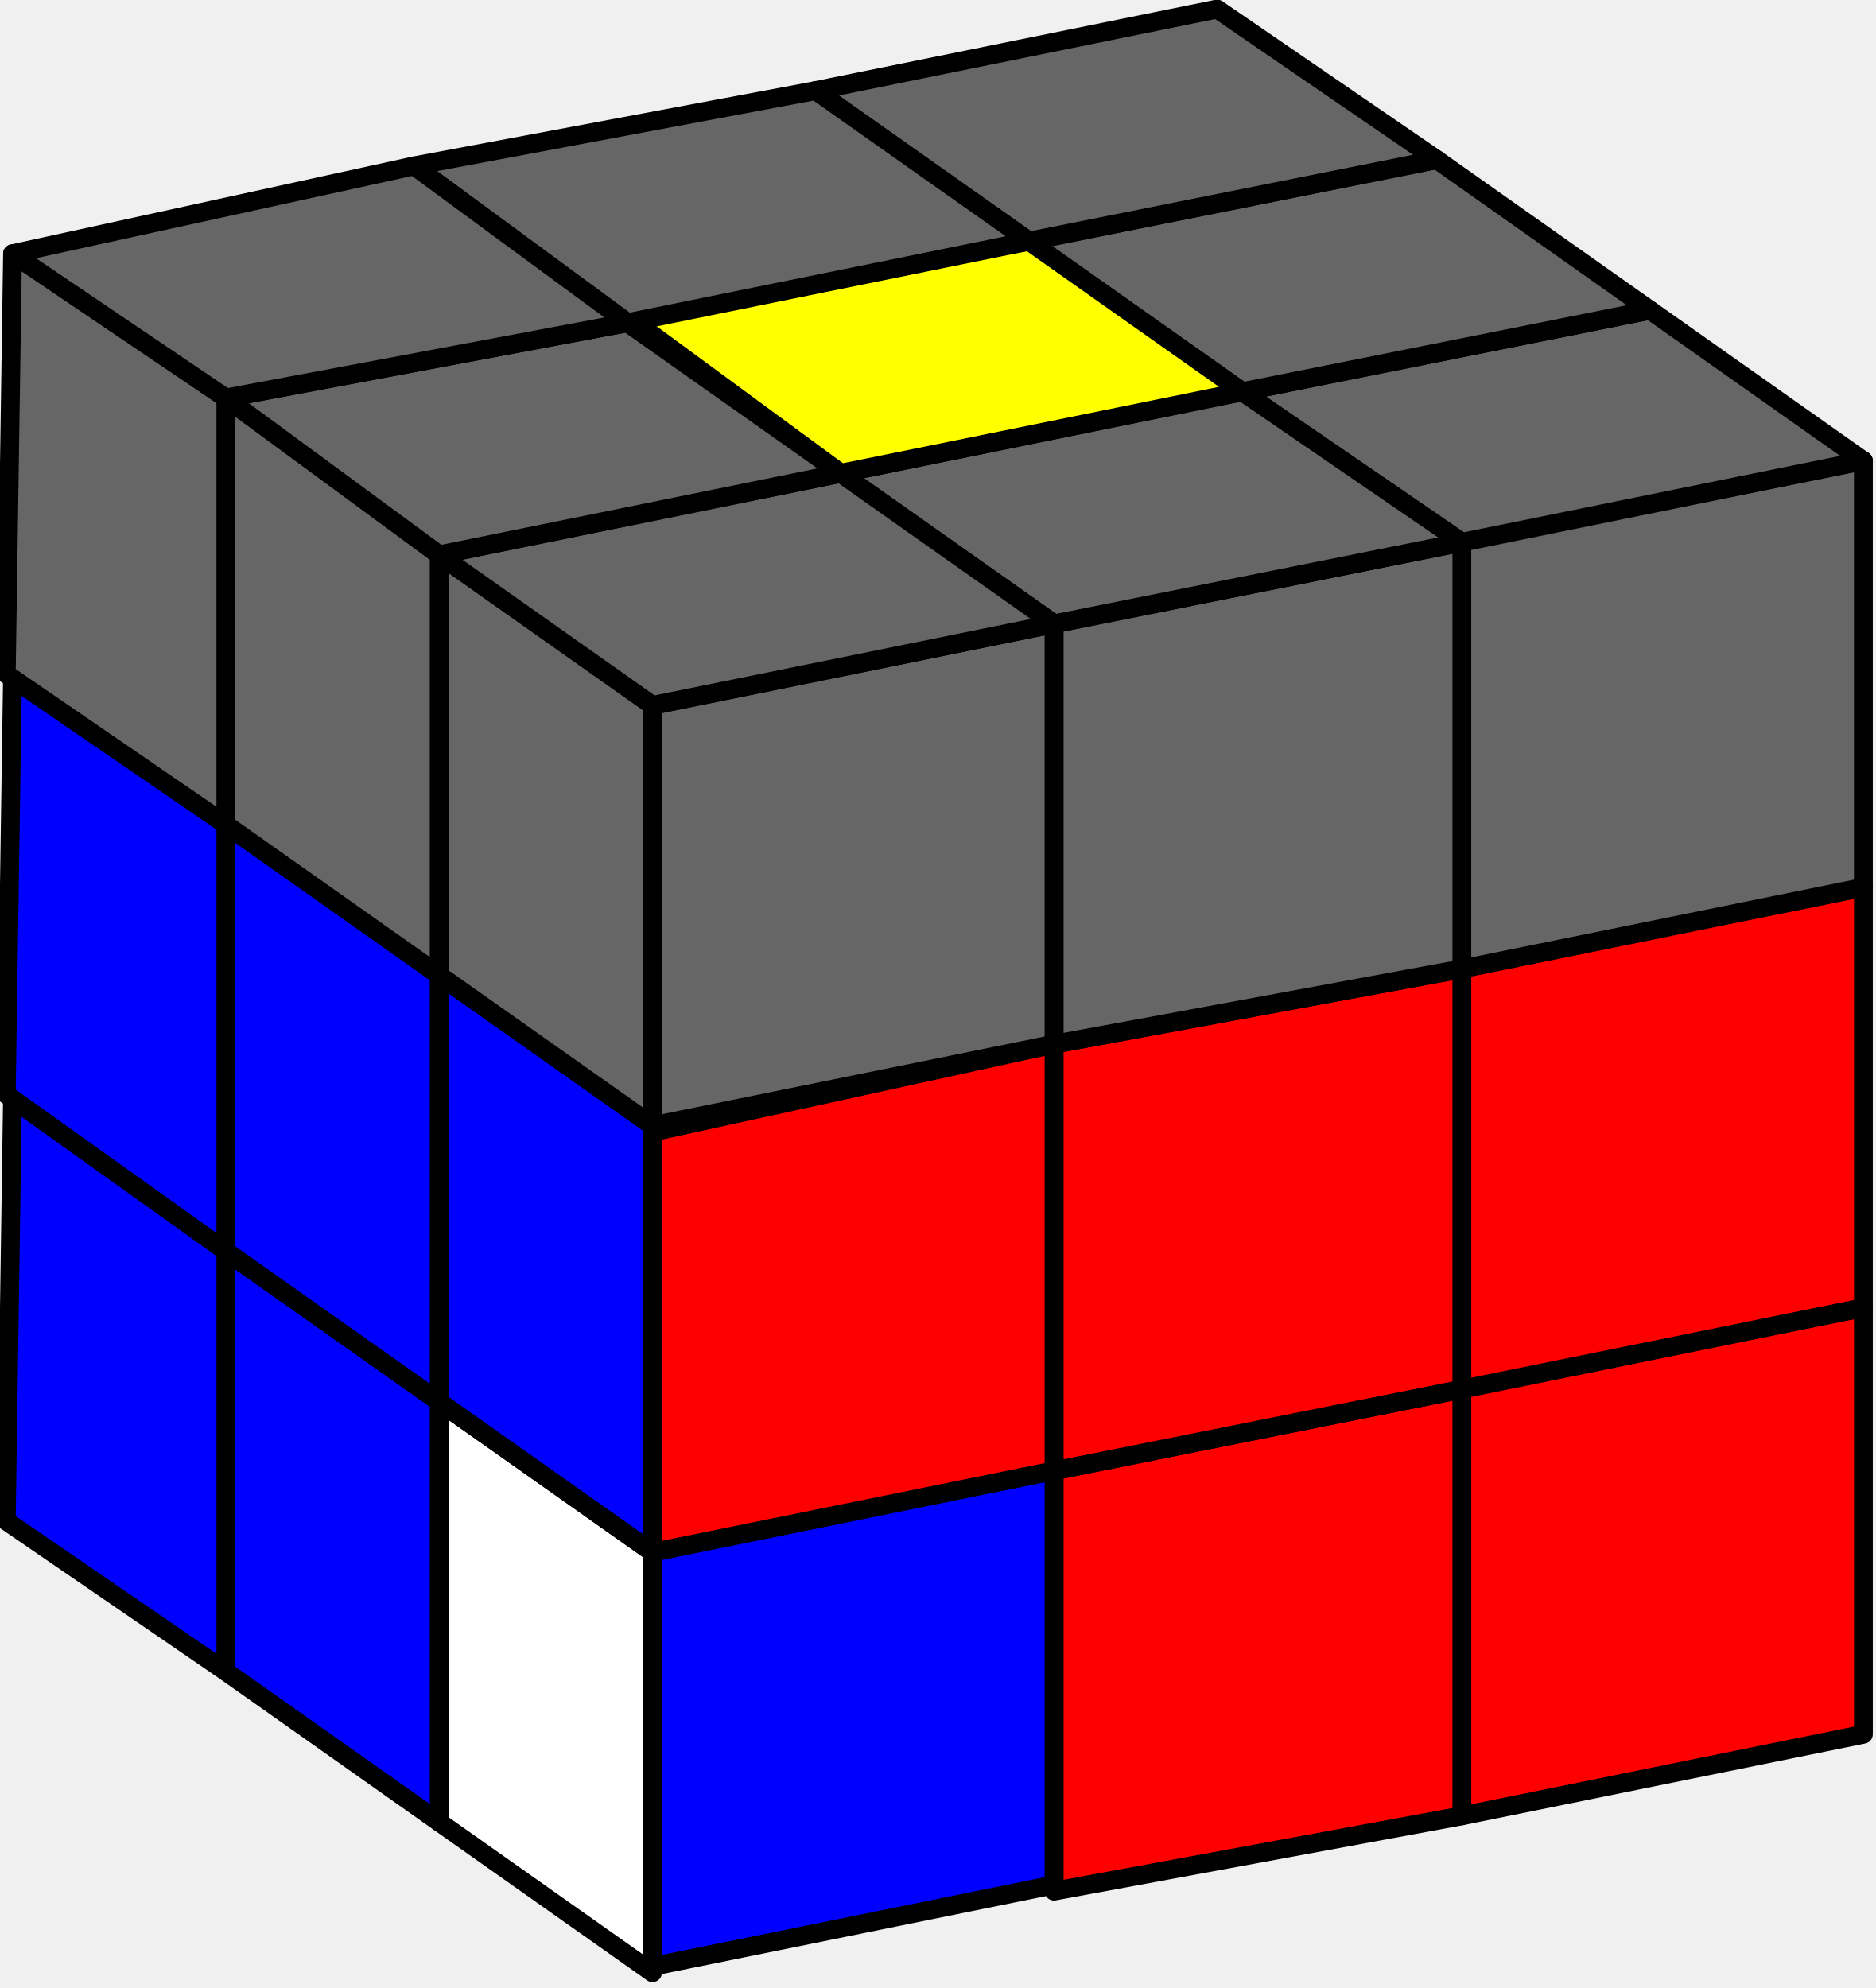
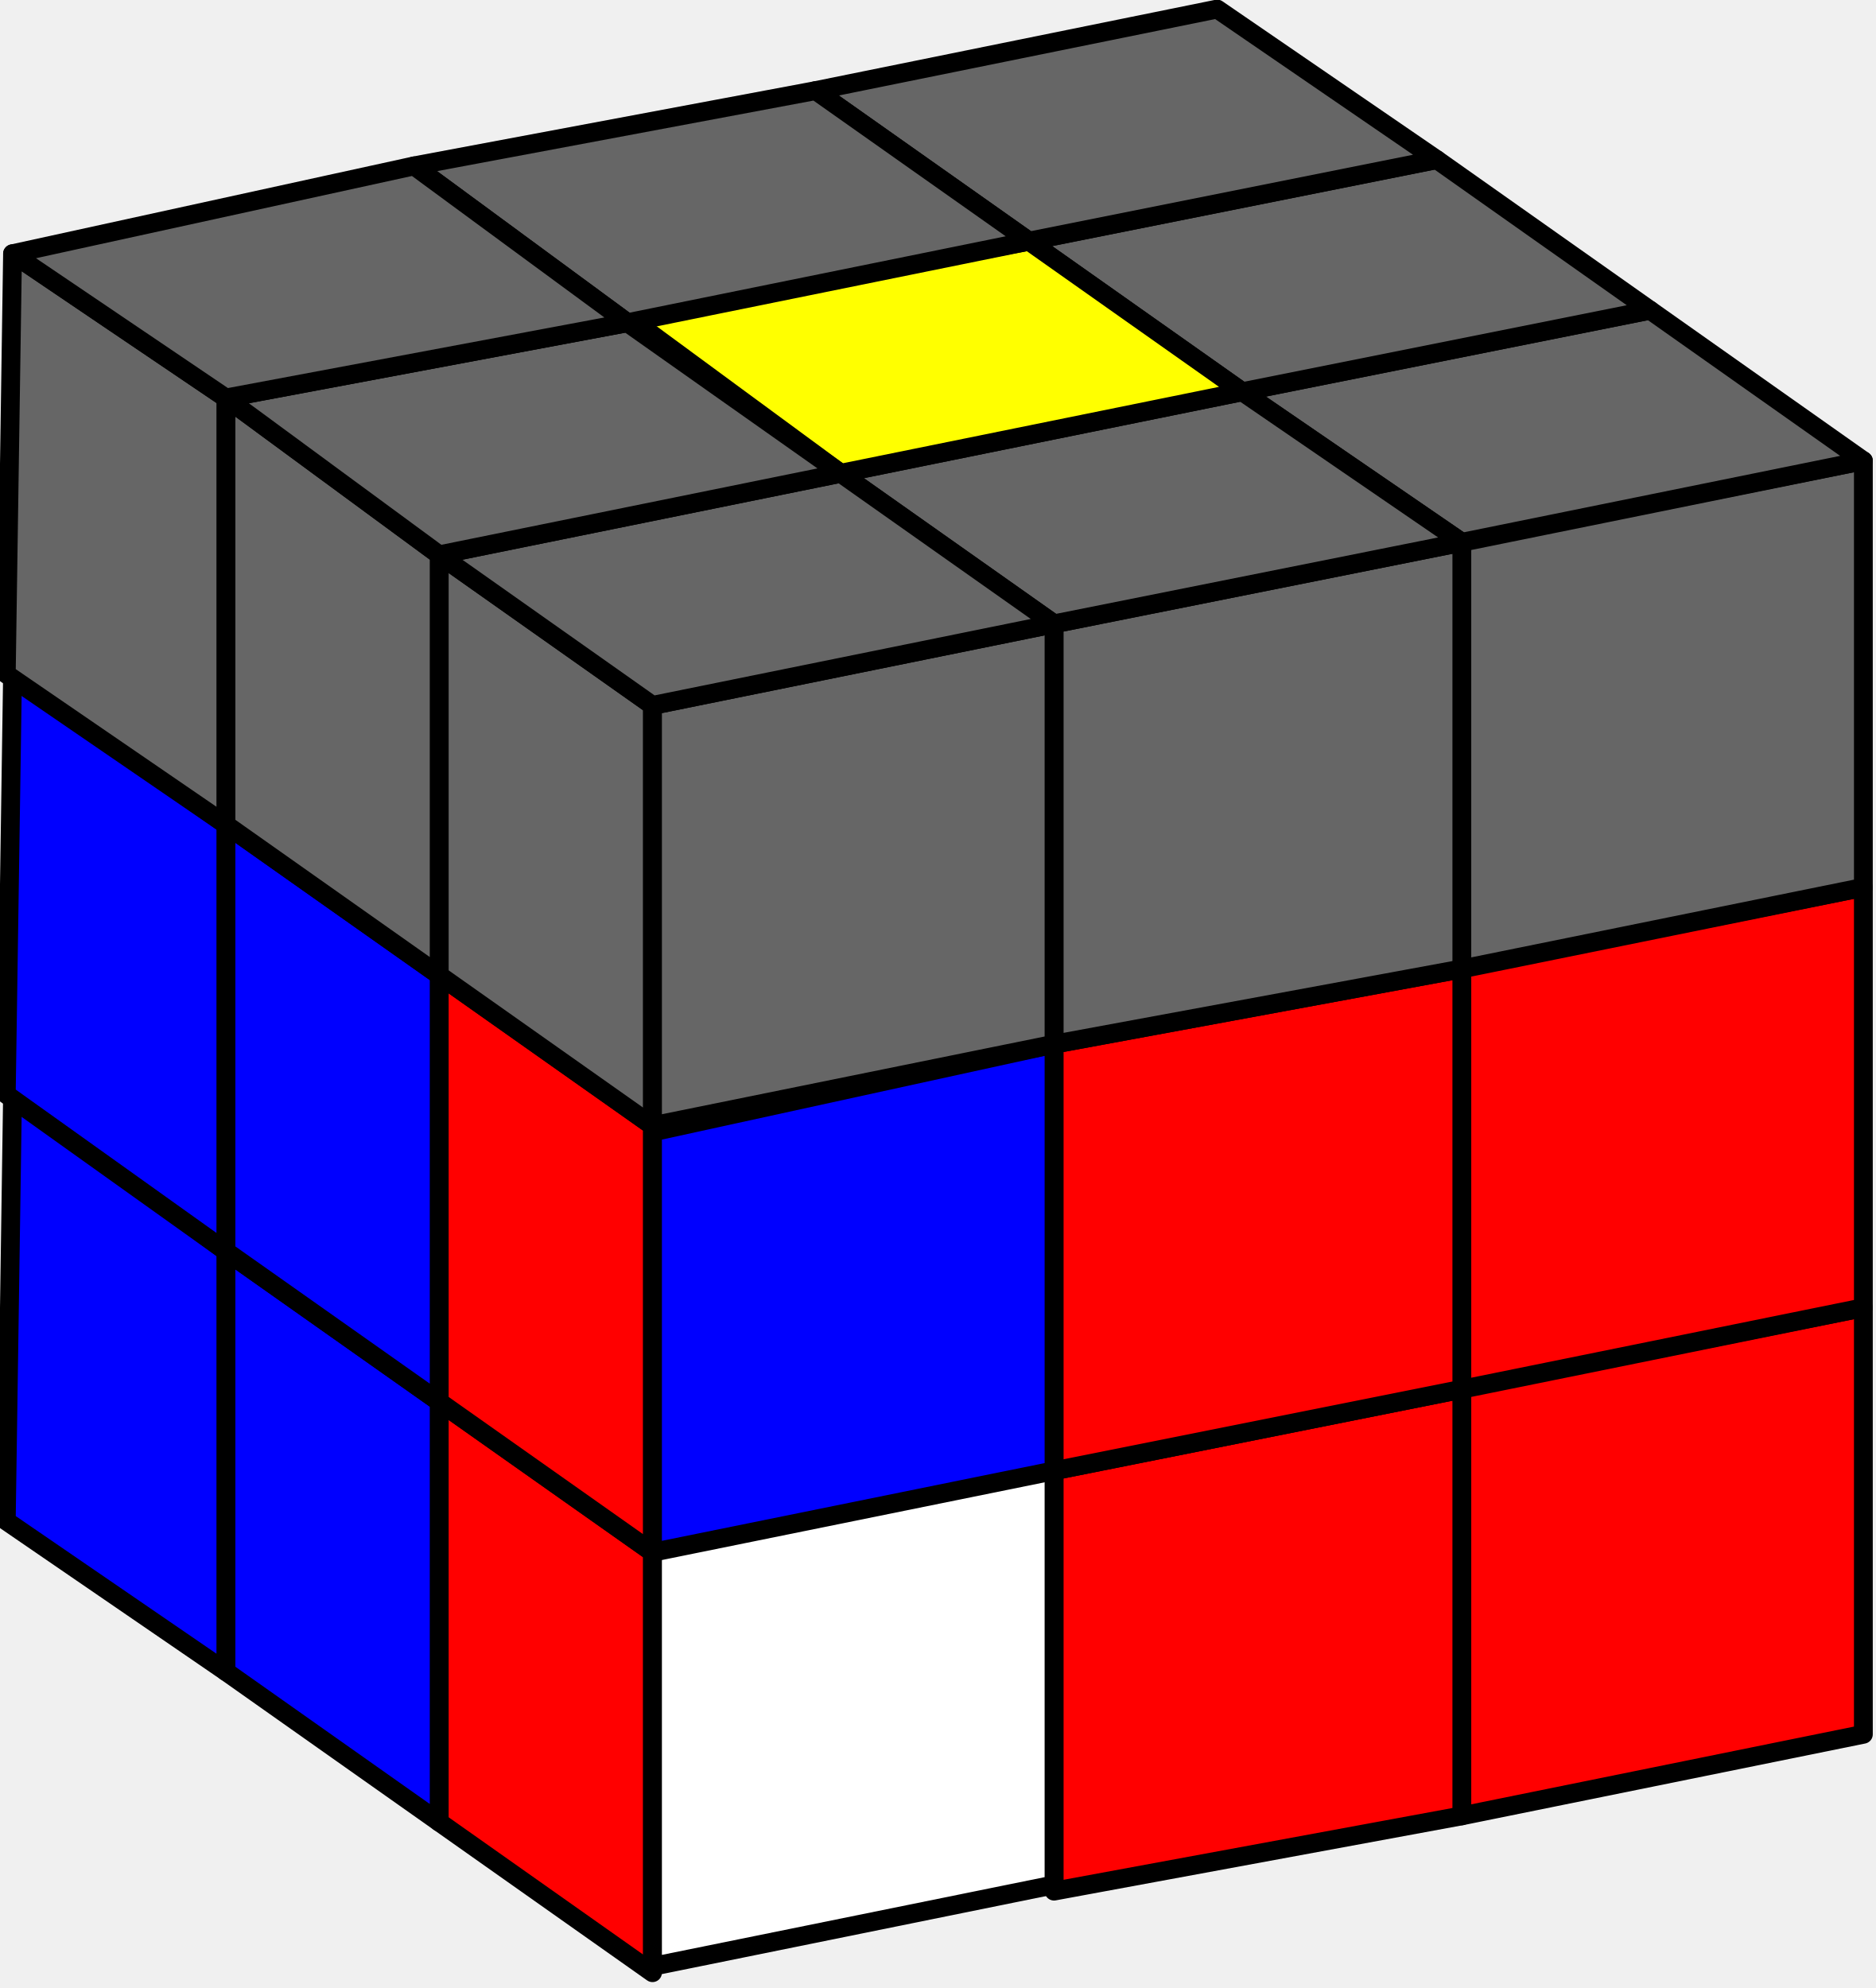
<svg xmlns="http://www.w3.org/2000/svg" width="225.7" height="239.2" viewBox="0 0 29.9 31.6">
  <g stroke="#000000" stroke-linejoin="round" stroke-width="0.3" paint-order="fill markers stroke">
-     <path fill="#ffffff" d="m75.8 134.3 3.4 2.4v6.7l-3.4-2.4z" transform="translate(-68.8 -112)" />
+     <path fill="#ff0000" d="m75.8 134.3 3.4 2.4v6.7l-3.4-2.4z" transform="translate(-68.8 -112)" />
    <path fill="#0000ff" d="m72.4 131.9 3.4 2.4v6.7l-3.4-2.4z" transform="translate(-68.8 -112)" />
    <path fill="#0000ff" d="m69 129.4 3.4 2.5v6.7l-3.5-2.4z" transform="translate(-68.8 -112)" />
-     <path fill="#0000ff" d="m75.8 127.5 3.4 2.4v6.8l-3.4-2.4z" transform="translate(-68.8 -112)" />
+     <path fill="#ff0000" d="m75.8 127.5 3.4 2.4v6.8l-3.4-2.4z" transform="translate(-68.8 -112)" />
    <path fill="#0000ff" d="m72.4 125.1 3.4 2.4v6.8l-3.4-2.4z" transform="translate(-68.8 -112)" />
    <path fill="#0000ff" d="m69 122.7 3.4 2.4v6.8l-3.5-2.5z" transform="translate(-68.8 -112)" />
    <path fill="#666666" d="m75.8 120.8 3.4 2.4v6.7l-3.4-2.4z" transform="translate(-68.8 -112)" />
    <path fill="#666666" d="m72.4 118.3 3.4 2.5v6.7l-3.4-2.4z" transform="translate(-68.8 -112)" />
    <path fill="#666666" d="m69 116 3.4 2.3v6.8l-3.5-2.4z" transform="translate(-68.8 -112)" />
    <path fill="#ff0000" d="m92 134.1 6.5-1.3v6.8l-6.4 1.3z" transform="translate(-68.8 -112)" />
    <path fill="#ff0000" d="m85.6 135.4 6.5-1.3v6.8l-6.5 1.2z" transform="translate(-68.8 -112)" />
-     <path fill="#0000ff" d="m79.2 136.5 6.4-1.2v6.7l-6.4 1.3z" transform="translate(-68.8 -112)" />
+     <path fill="#ffffff" d="m79.2 136.5 6.4-1.2v6.7l-6.4 1.3z" transform="translate(-68.8 -112)" />
    <path fill="#ff0000" d="m92 127.4 6.5-1.3v6.7l-6.4 1.3z" transform="translate(-68.8 -112)" />
    <path fill="#ff0000" d="m85.6 128.6 6.5-1.2v6.7l-6.5 1.3z" transform="translate(-68.8 -112)" />
-     <path fill="#ff0000" d="m79.2 130 6.4-1.4v6.8l-6.4 1.3z" transform="translate(-68.8 -112)" />
+     <path fill="#0000ff" d="m79.2 130 6.4-1.4v6.8l-6.4 1.3z" transform="translate(-68.8 -112)" />
    <path fill="#666666" d="m92 120.6 6.5-1.3v6.8l-6.4 1.3z" transform="translate(-68.8 -112)" />
    <path fill="#666666" d="m85.6 121.9 6.5-1.3v6.8l-6.5 1.2z" transform="translate(-68.8 -112)" />
    <path fill="#666666" d="m79.2 123.2 6.4-1.3v6.7l-6.4 1.3z" transform="translate(-68.8 -112)" />
    <path fill="#666666" d="m88.6 118.2 6.5-1.3 3.4 2.4-6.4 1.3z" transform="translate(-68.8 -112)" />
    <path fill="#666666" d="m82.2 119.5 6.4-1.3 3.5 2.4-6.5 1.3z" transform="translate(-68.8 -112)" />
    <path fill="#666666" d="m75.8 120.8 6.4-1.3 3.4 2.4-6.4 1.3z" transform="translate(-68.8 -112)" />
    <path fill="#666666" d="m85.2 115.8 6.5-1.3 3.4 2.4-6.5 1.3z" transform="translate(-68.8 -112)" />
    <path fill="#ffff00" d="m78.8 117 6.4-1.2 3.4 2.4-6.4 1.3z" transform="translate(-68.8 -112)" />
    <path fill="#666666" d="m72.4 118.3 6.4-1.2 3.4 2.4-6.4 1.3z" transform="translate(-68.8 -112)" />
    <path fill="#666666" d="m81.8 113.4 6.4-1.3 3.5 2.4-6.5 1.3z" transform="translate(-68.8 -112)" />
    <path fill="#666666" d="m75.4 114.6 6.4-1.2 3.4 2.4-6.4 1.3z" transform="translate(-68.8 -112)" />
    <path fill="#666666" d="m69 116 6.4-1.4 3.4 2.5-6.4 1.2z" transform="translate(-68.8 -112)" />
  </g>
</svg>
